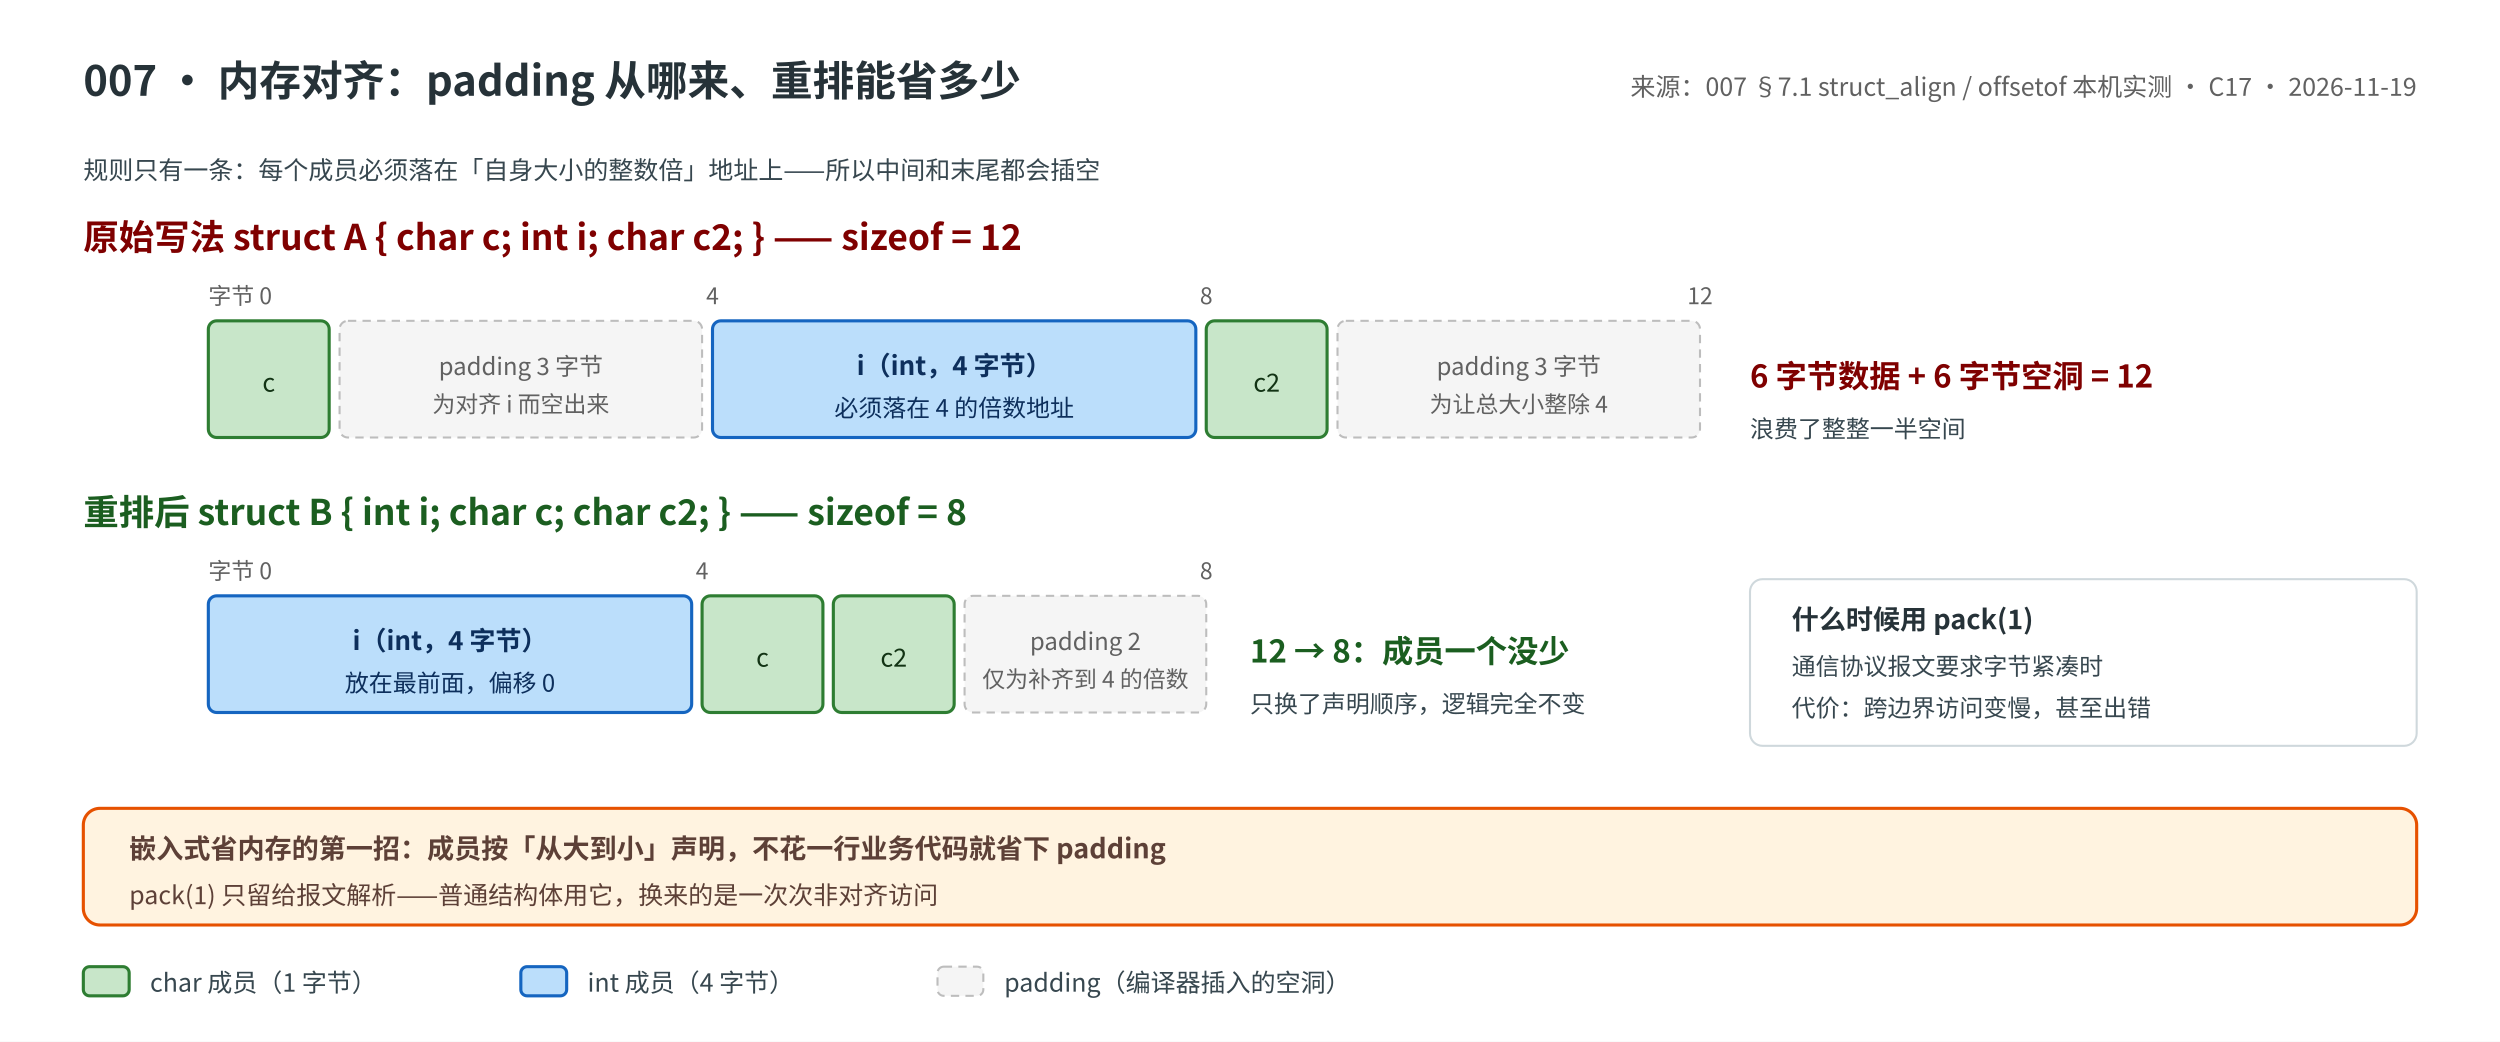
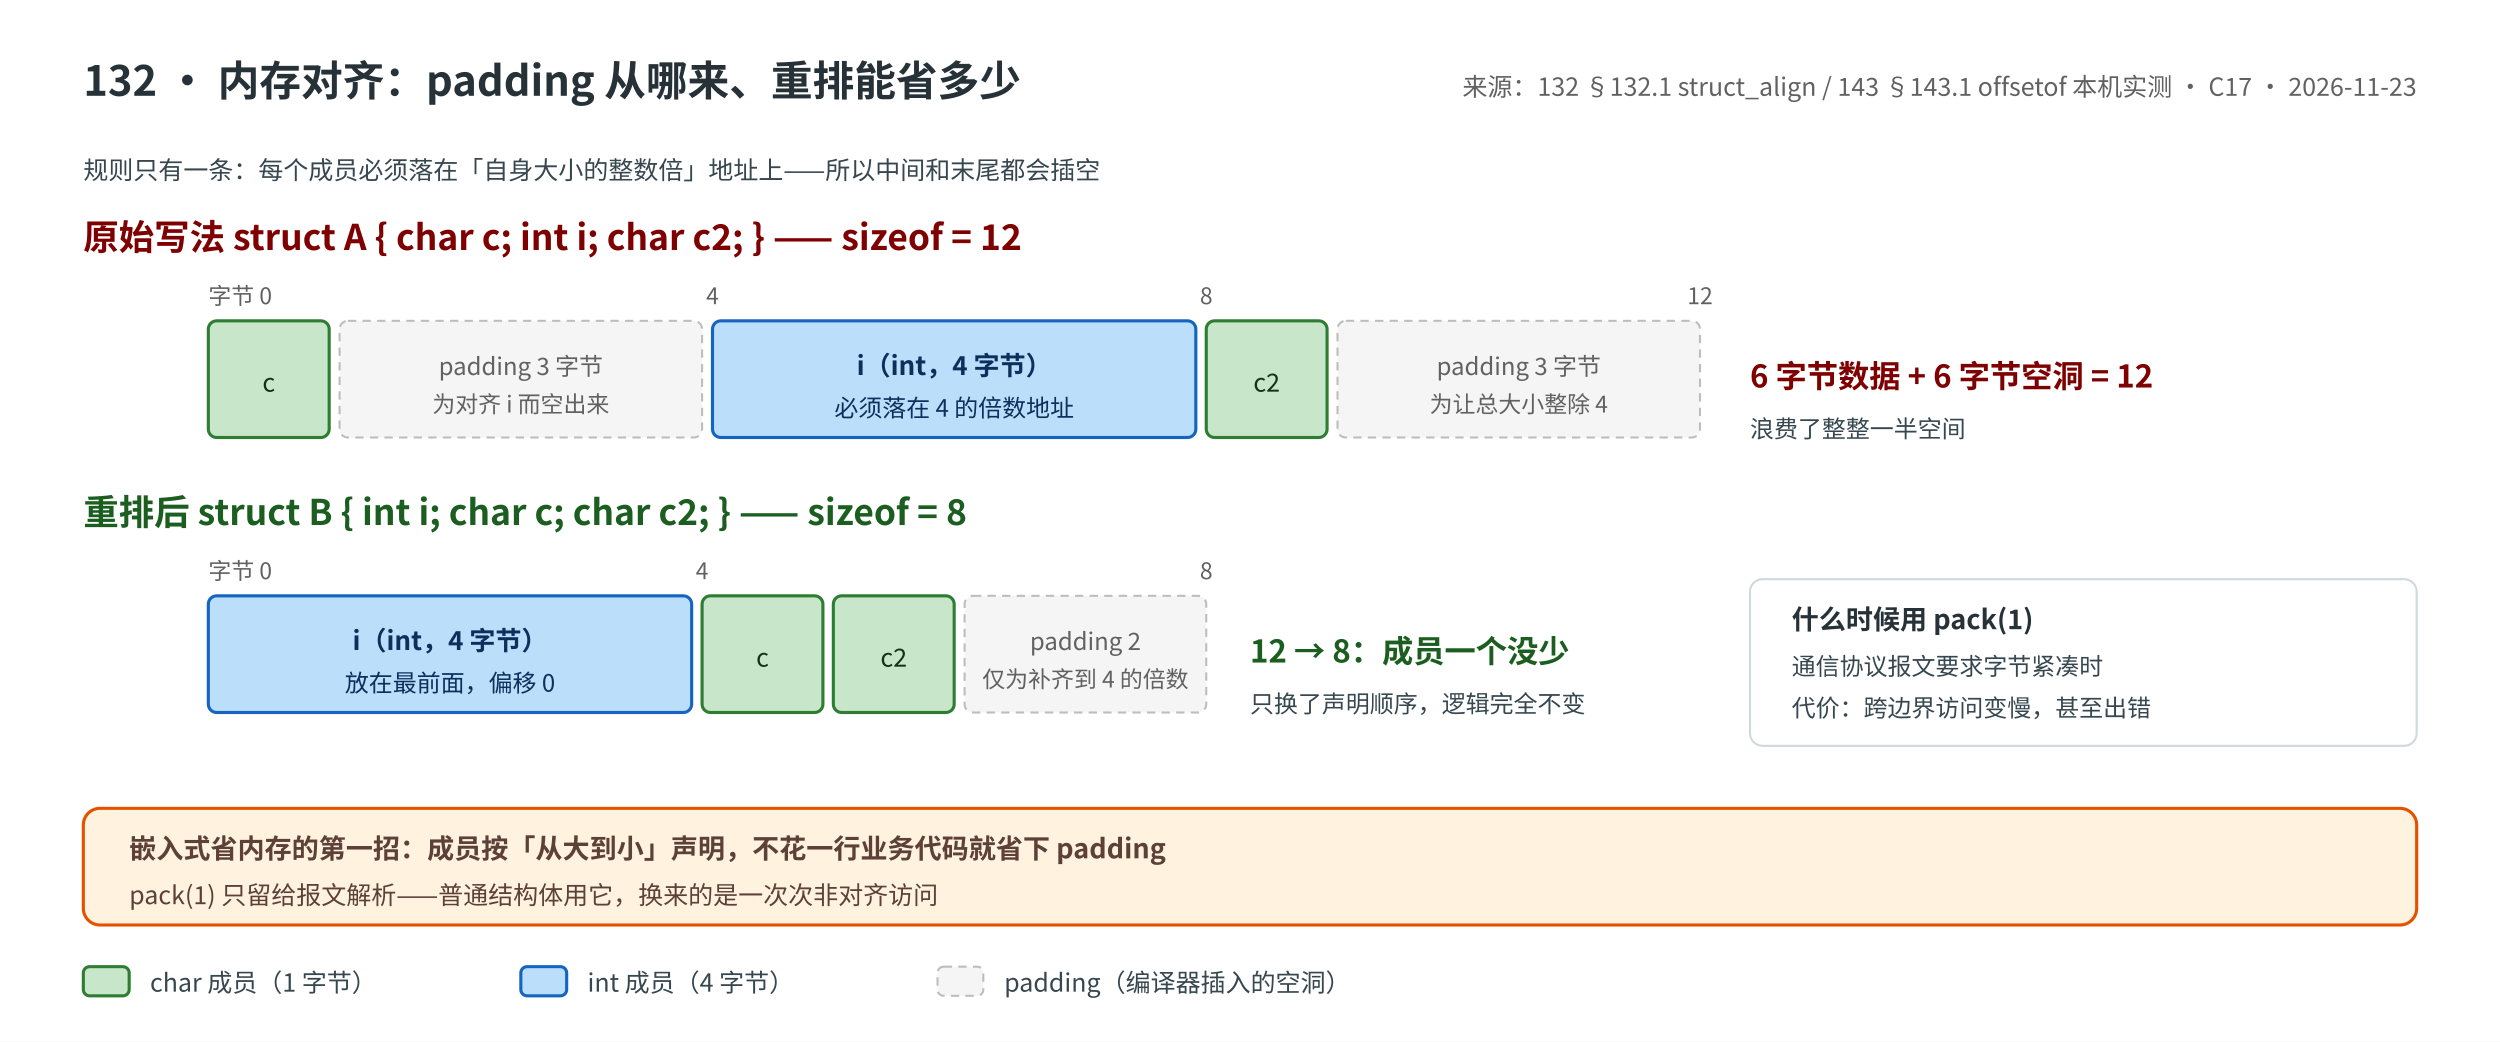
<svg xmlns="http://www.w3.org/2000/svg" viewBox="0 0 1200 500" font-family="'Microsoft YaHei','PingFang SC','Noto Sans CJK SC',sans-serif">
  <rect x="0" y="0" width="1200" height="500" fill="#ffffff" />
  <defs>
    <marker id="arrowOrange" viewBox="0 0 10 10" refX="9" refY="5" markerWidth="10" markerHeight="10" markerUnits="userSpaceOnUse" orient="auto-start-reverse">
      <path d="M 0 0 L 10 5 L 0 10 z" fill="#e65100" />
    </marker>
  </defs>
-   <text x="40" y="46" font-size="20" font-weight="bold" fill="#263238">007 · 内存对齐：padding 从哪来、重排能省多少</text>
-   <text x="1160" y="46" font-size="12" fill="#616161" text-anchor="end">来源：007 §7.1 struct_align / offsetof 本机实测 · C17 · 2026-11-19</text>
+   <text x="40" y="46" font-size="20" font-weight="bold" fill="#263238">132 · 内存对齐：padding 从哪来、重排能省多少</text>
+   <text x="1160" y="46" font-size="12" fill="#616161" text-anchor="end">来源：132 §132.1 struct_align / 143 §143.1 offsetof 本机实测 · C17 · 2026-11-23</text>
  <text x="40" y="86" font-size="12" fill="#37474f">规则只有一条：每个成员必须落在「自身大小的整数倍」地址上——所以中间和末尾都会插空</text>
  <text x="40" y="120" font-size="17" font-weight="bold" fill="#7f0000">原始写法 struct A { char c; int i; char c2; } —— sizeof = 12</text>
  <text x="100" y="146" font-size="11" fill="#616161">字节 0</text>
  <text x="342" y="146" font-size="11" fill="#616161" text-anchor="middle">4</text>
  <text x="579" y="146" font-size="11" fill="#616161" text-anchor="middle">8</text>
  <text x="816" y="146" font-size="11" fill="#616161" text-anchor="middle">12</text>
  <rect x="100" y="154" width="58" height="56" rx="4" fill="#c8e6c9" stroke="#2e7d32" stroke-width="1.5" />
  <text x="129" y="188" font-size="12" fill="#123314" text-anchor="middle">c</text>
  <rect x="163" y="154" width="174" height="56" rx="4" fill="#f5f5f5" stroke="#bdbdbd" stroke-width="1" stroke-dasharray="4 3" />
  <text x="250" y="180" font-size="11.5" fill="#616161" text-anchor="middle">padding 3 字节</text>
  <text x="250" y="198" font-size="11" fill="#616161" text-anchor="middle">为对齐 i 而空出来</text>
  <rect x="342" y="154" width="232" height="56" rx="4" fill="#bbdefb" stroke="#1565c0" stroke-width="1.5" />
  <text x="458" y="180" font-size="12.5" font-weight="bold" fill="#0d2f5c" text-anchor="middle">i（int，4 字节）</text>
  <text x="458" y="200" font-size="11.5" fill="#0d2f5c" text-anchor="middle">必须落在 4 的倍数地址</text>
  <rect x="579" y="154" width="58" height="56" rx="4" fill="#c8e6c9" stroke="#2e7d32" stroke-width="1.5" />
  <text x="608" y="188" font-size="12" fill="#123314" text-anchor="middle">c2</text>
  <rect x="642" y="154" width="174" height="56" rx="4" fill="#f5f5f5" stroke="#bdbdbd" stroke-width="1" stroke-dasharray="4 3" />
  <text x="729" y="180" font-size="11.5" fill="#616161" text-anchor="middle">padding 3 字节</text>
  <text x="729" y="198" font-size="11" fill="#616161" text-anchor="middle">为让总大小整除 4</text>
  <text x="840" y="186" font-size="15" font-weight="bold" fill="#7f0000">6 字节数据 + 6 字节空洞 = 12</text>
  <text x="840" y="210" font-size="11.5" fill="#37474f">浪费了整整一半空间</text>
  <text x="40" y="252" font-size="17" font-weight="bold" fill="#1b5e20">重排后 struct B { int i; char c; char c2; } —— sizeof = 8</text>
  <text x="100" y="278" font-size="11" fill="#616161">字节 0</text>
  <text x="337" y="278" font-size="11" fill="#616161" text-anchor="middle">4</text>
  <text x="579" y="278" font-size="11" fill="#616161" text-anchor="middle">8</text>
  <rect x="100" y="286" width="232" height="56" rx="4" fill="#bbdefb" stroke="#1565c0" stroke-width="1.5" />
  <text x="216" y="312" font-size="12.5" font-weight="bold" fill="#0d2f5c" text-anchor="middle">i（int，4 字节）</text>
  <text x="216" y="332" font-size="11.5" fill="#0d2f5c" text-anchor="middle">放在最前面，偏移 0</text>
  <rect x="337" y="286" width="58" height="56" rx="4" fill="#c8e6c9" stroke="#2e7d32" stroke-width="1.5" />
  <text x="366" y="320" font-size="12" fill="#123314" text-anchor="middle">c</text>
  <rect x="400" y="286" width="58" height="56" rx="4" fill="#c8e6c9" stroke="#2e7d32" stroke-width="1.5" />
  <text x="429" y="320" font-size="12" fill="#123314" text-anchor="middle">c2</text>
  <rect x="463" y="286" width="116" height="56" rx="4" fill="#f5f5f5" stroke="#bdbdbd" stroke-width="1" stroke-dasharray="4 3" />
  <text x="521" y="312" font-size="11.5" fill="#616161" text-anchor="middle">padding 2</text>
  <text x="521" y="330" font-size="11" fill="#616161" text-anchor="middle">仅为补齐到 4 的倍数</text>
  <text x="600" y="318" font-size="15" font-weight="bold" fill="#1b5e20">12 → 8：成员一个没少</text>
  <text x="600" y="342" font-size="11.5" fill="#37474f">只换了声明顺序，逻辑完全不变</text>
  <rect x="840" y="278" width="320" height="80" rx="6" fill="#ffffff" stroke="#cfd8dc" stroke-width="1" />
  <text x="860" y="302" font-size="13" font-weight="bold" fill="#263238">什么时候用 pack(1)</text>
  <text x="860" y="324" font-size="11.5" fill="#37474f">通信协议报文要求字节紧凑时</text>
  <text x="860" y="344" font-size="11.5" fill="#37474f">代价：跨边界访问变慢，甚至出错</text>
  <rect x="40" y="388" width="1120" height="56" rx="8" fill="#fff3e0" stroke="#e65100" stroke-width="1.5" />
  <text x="62" y="412" font-size="13" font-weight="bold" fill="#5d4037">嵌入式省内存的第一招：成员按「从大到小」声明，不花一行业务代码就省下 padding</text>
  <text x="62" y="434" font-size="12" fill="#5d4037">pack(1) 只留给报文解析——普通结构体用它，换来的是一次次非对齐访问</text>
  <rect x="40" y="464" width="22" height="14" rx="3" fill="#c8e6c9" stroke="#2e7d32" stroke-width="1.5" />
  <text x="72" y="476" font-size="12" fill="#37474f">char 成员（1 字节）</text>
  <rect x="250" y="464" width="22" height="14" rx="3" fill="#bbdefb" stroke="#1565c0" stroke-width="1.5" />
  <text x="282" y="476" font-size="12" fill="#37474f">int 成员（4 字节）</text>
  <rect x="450" y="464" width="22" height="14" rx="3" fill="#f5f5f5" stroke="#bdbdbd" stroke-width="1" stroke-dasharray="4 3" />
  <text x="482" y="476" font-size="12" fill="#37474f">padding（编译器插入的空洞）</text>
</svg>
